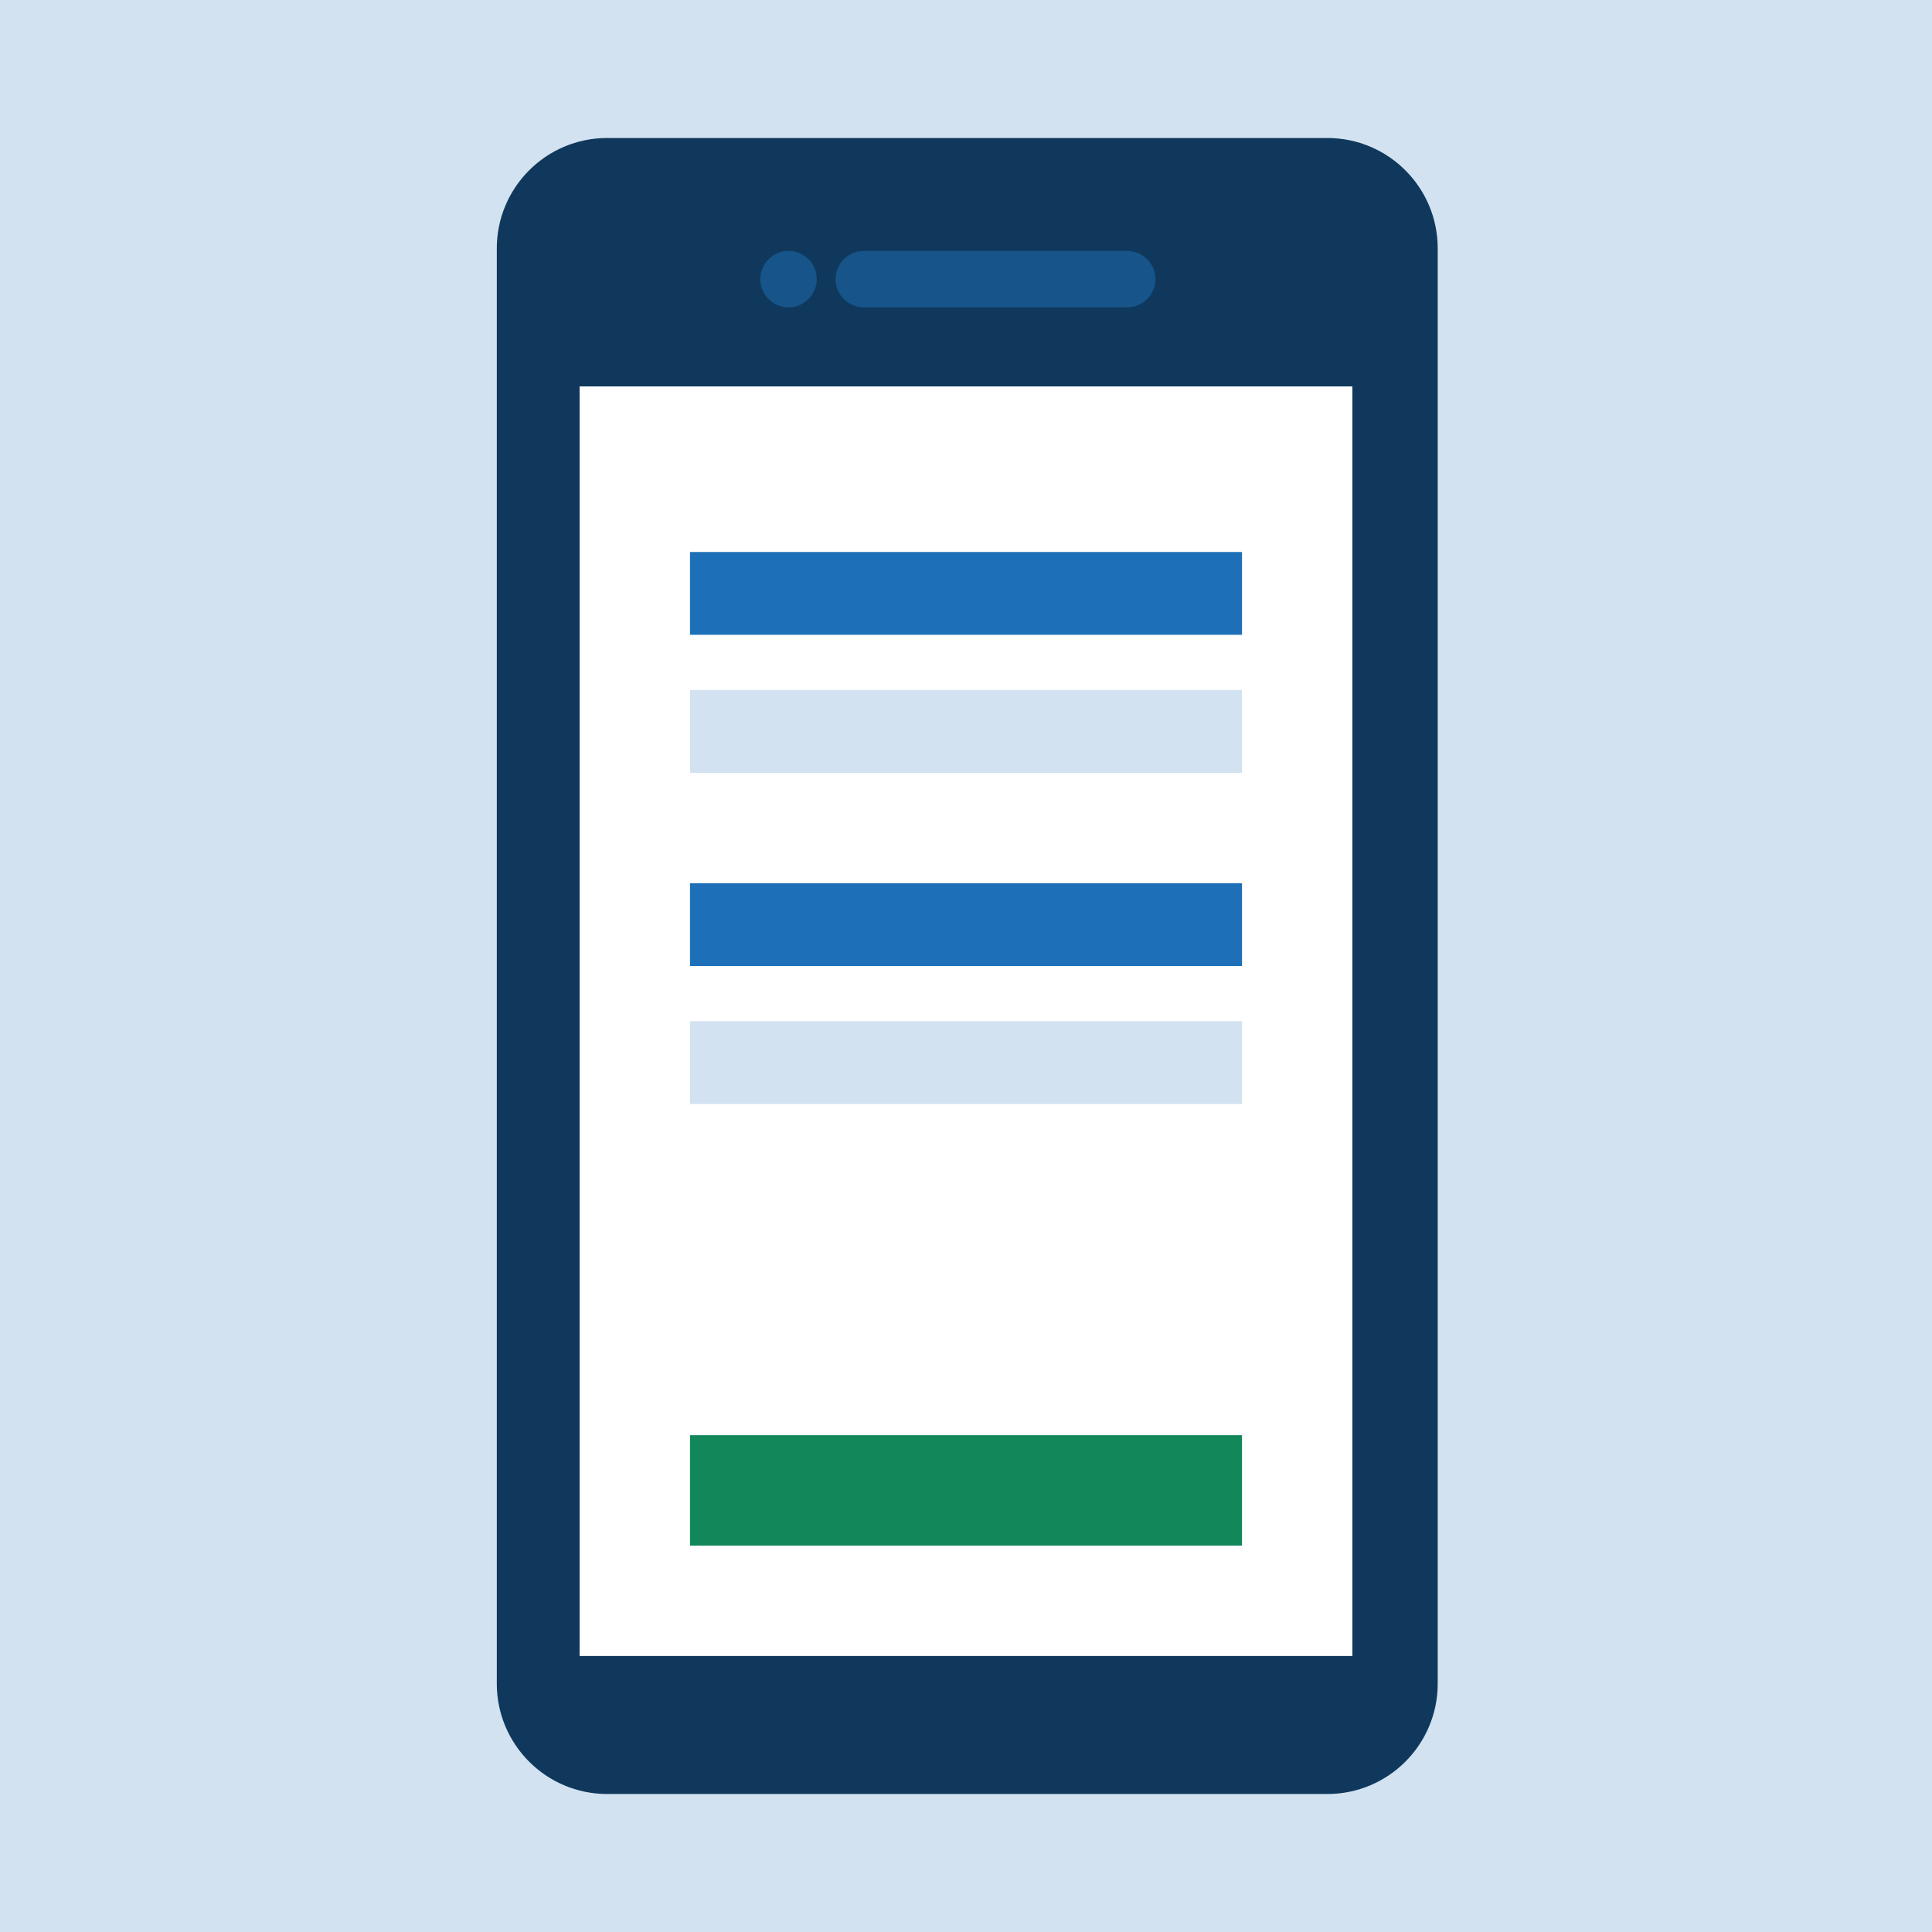
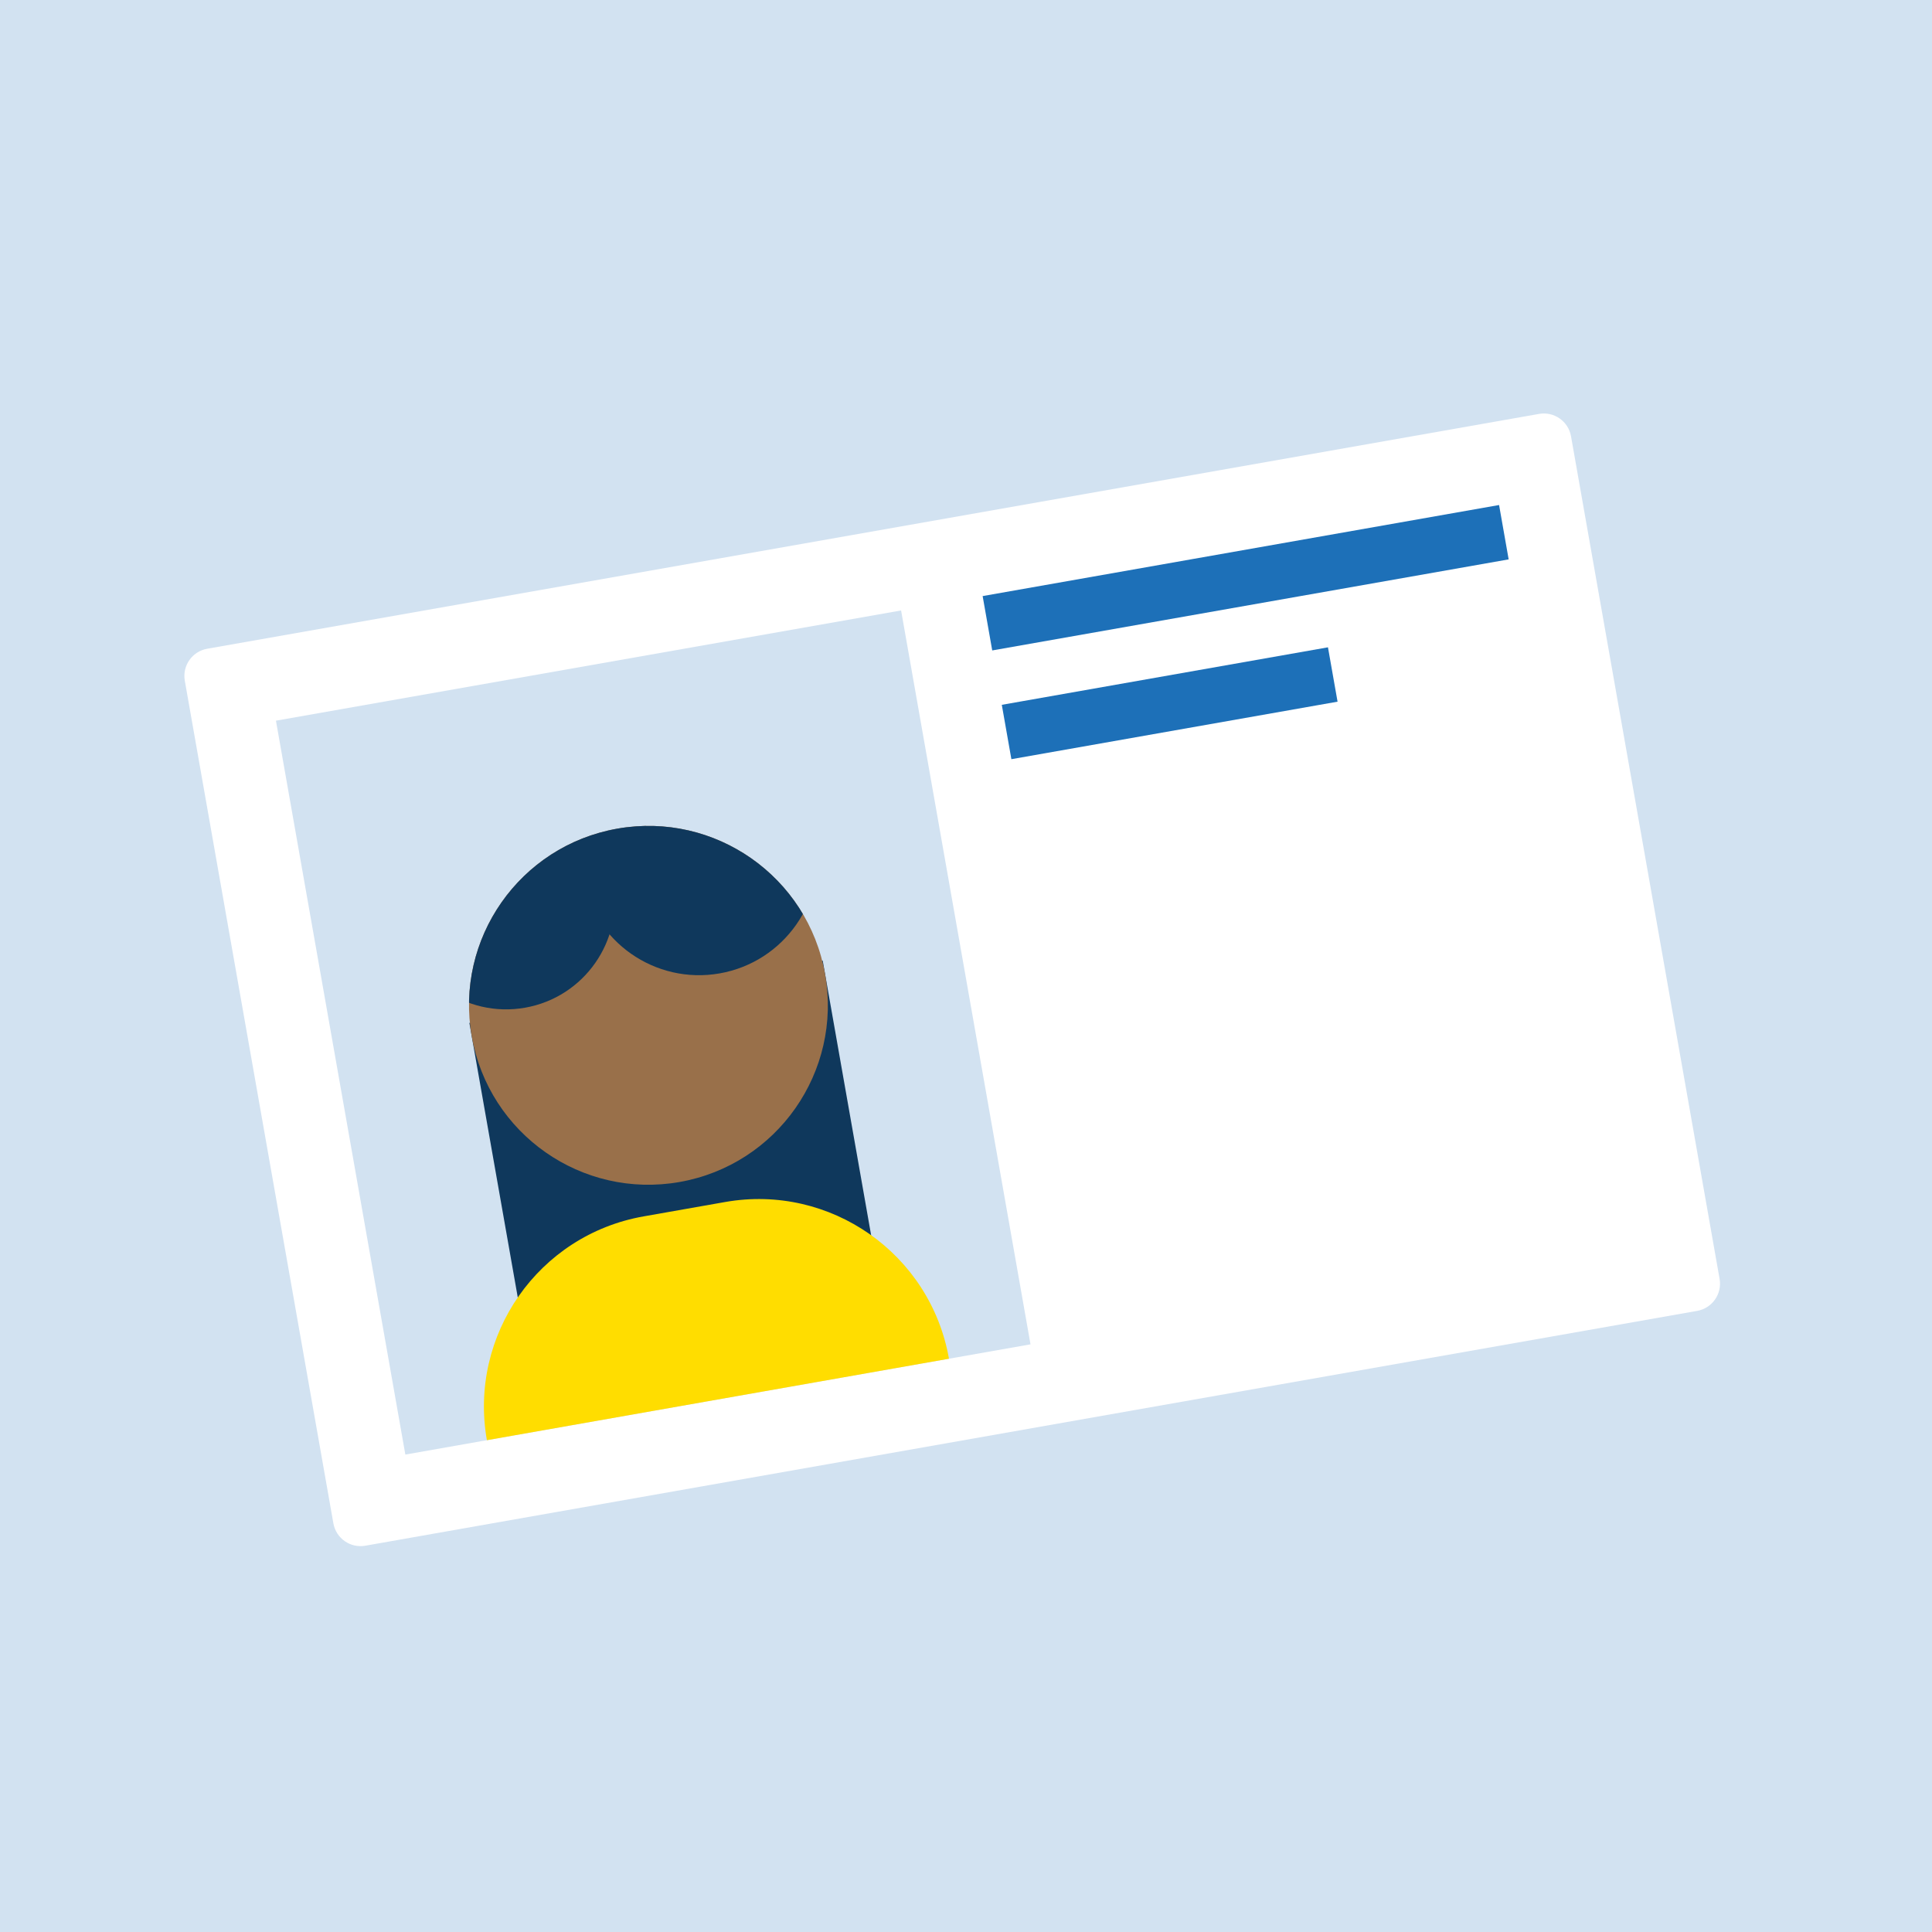
<svg xmlns="http://www.w3.org/2000/svg" width="70" height="70" viewBox="0 0 70 70" fill="none">
  <rect width="70" height="70" fill="#D2E2F1" />
-   <rect x="18" y="5" width="34.091" height="60" rx="4" fill="#0F385C" />
-   <circle cx="28.569" cy="10.114" r="1.023" fill="#16548A" />
-   <rect x="30.273" y="9.092" width="11.591" height="2.045" rx="1.023" fill="#16548A" />
-   <rect x="21" y="14" width="28" height="46" fill="white" />
-   <rect x="25" y="52" width="20" height="4" fill="#11875A" />
-   <rect x="25" y="25" width="20" height="3" fill="#D2E2F1" />
-   <rect x="25" y="37" width="20" height="3" fill="#D2E2F1" />
-   <rect x="25" y="20" width="20" height="3" fill="#1D70B8" />
-   <rect x="25" y="32" width="20" height="3" fill="#1D70B8" />
+   <rect x="6.522" y="23.679" width="51" height="33" rx="1" transform="rotate(-10 6.52246 23.6787)" fill="white" />
+   <rect x="35.603" y="21.597" width="19" height="2" transform="rotate(-10 35.6028 21.5974)" fill="#1D70B8" />
+   <rect x="36.297" y="25.537" width="12" height="2" transform="rotate(-10 36.2974 25.5366)" fill="#1D70B8" />
+   <rect x="9.998" y="26.112" width="23" height="27" transform="rotate(-10 9.9978 26.1123)" fill="#D2E2F1" />
+   <rect x="17.006" y="37.062" width="13" height="14" transform="rotate(-10 17.0056 37.0618)" fill="#0F385C" />
+   <circle cx="23.494" cy="36.425" r="6.5" transform="rotate(-10 23.4936 36.4254)" fill="#99704A" />
+   <mask id="mask0_7248_271" style="mask-type:alpha" maskUnits="userSpaceOnUse" x="16" y="29" width="14" height="14">
+     <circle cx="23.494" cy="36.425" r="6.5" transform="rotate(-10 23.4936 36.4254)" fill="#EBC3C4" />
+   </mask>
+   <g mask="url(#mask0_7248_271)">
+     <circle cx="18.339" cy="32.632" r="3.939" transform="rotate(-10 18.3388 32.6323)" fill="#0F385C" />
+     <circle cx="25.33" cy="31.036" r="4.297" transform="rotate(-10 25.3296 31.0359)" fill="#0F385C" />
+   </g>
+   <path d="M17.641 52.181C16.97 48.374 19.512 44.743 23.319 44.072L26.273 43.551C30.081 42.88 33.711 45.422 34.383 49.229L17.641 52.181Z" fill="#FFDD00" />
</svg>
